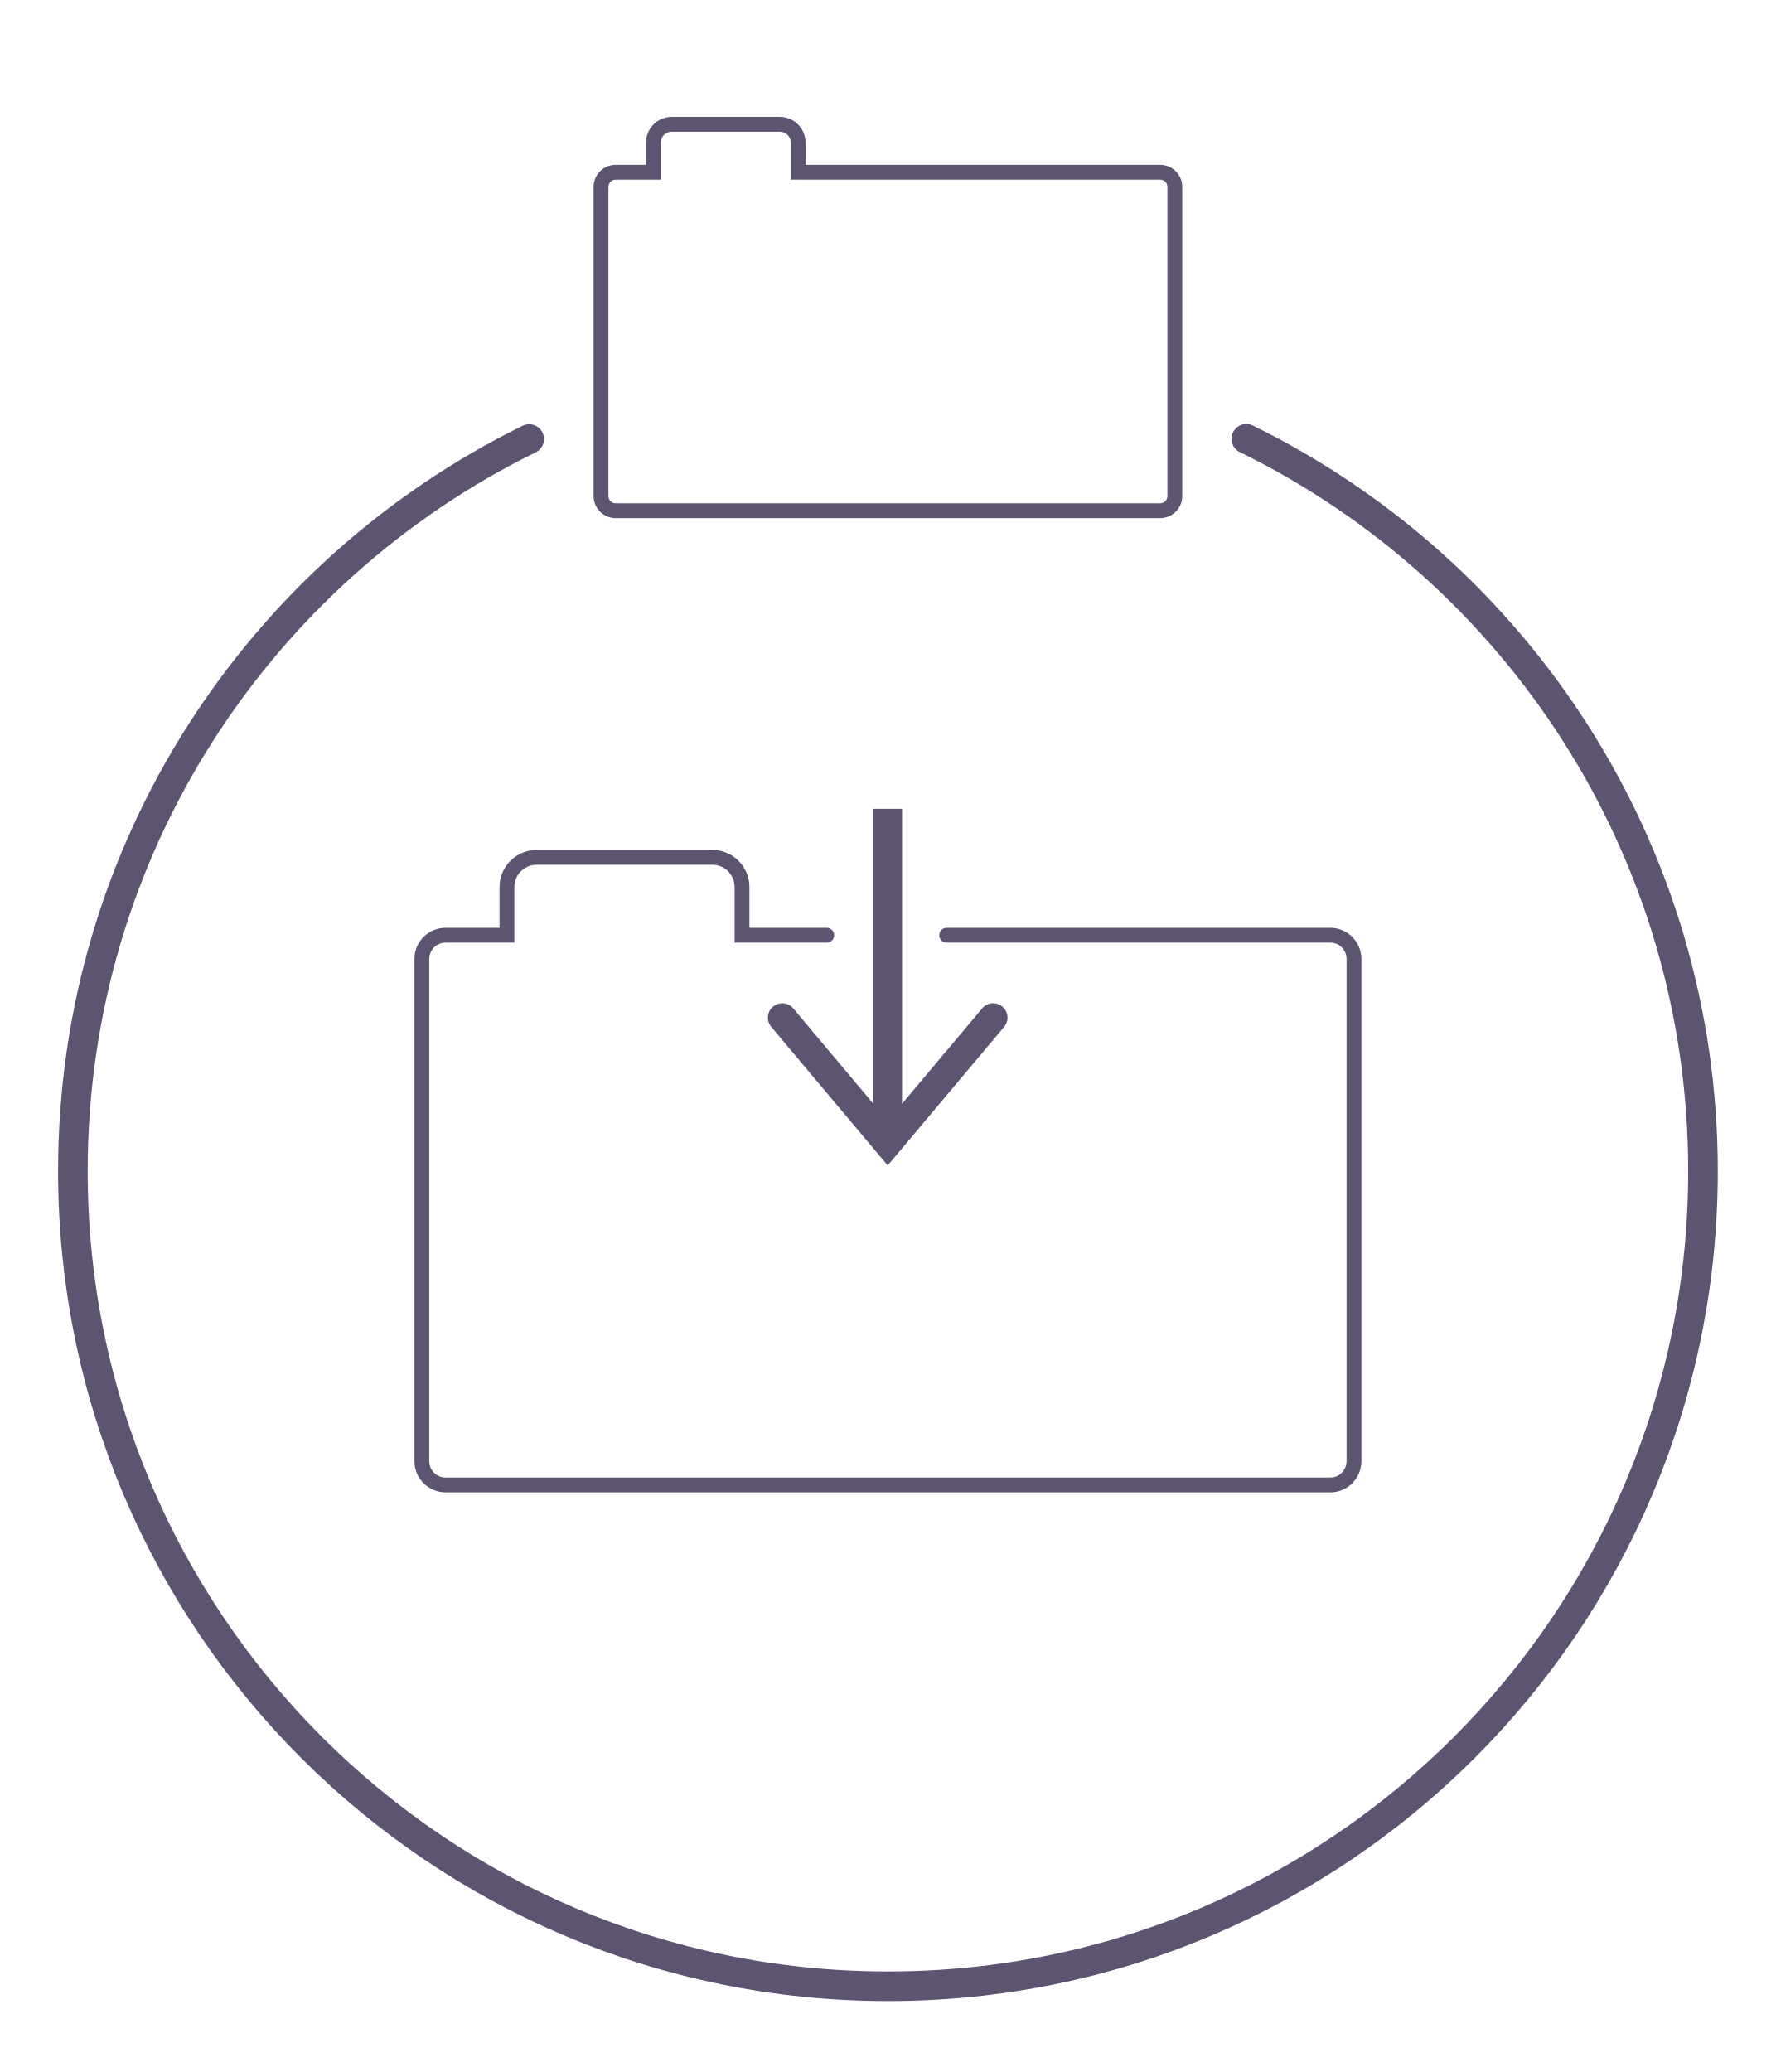
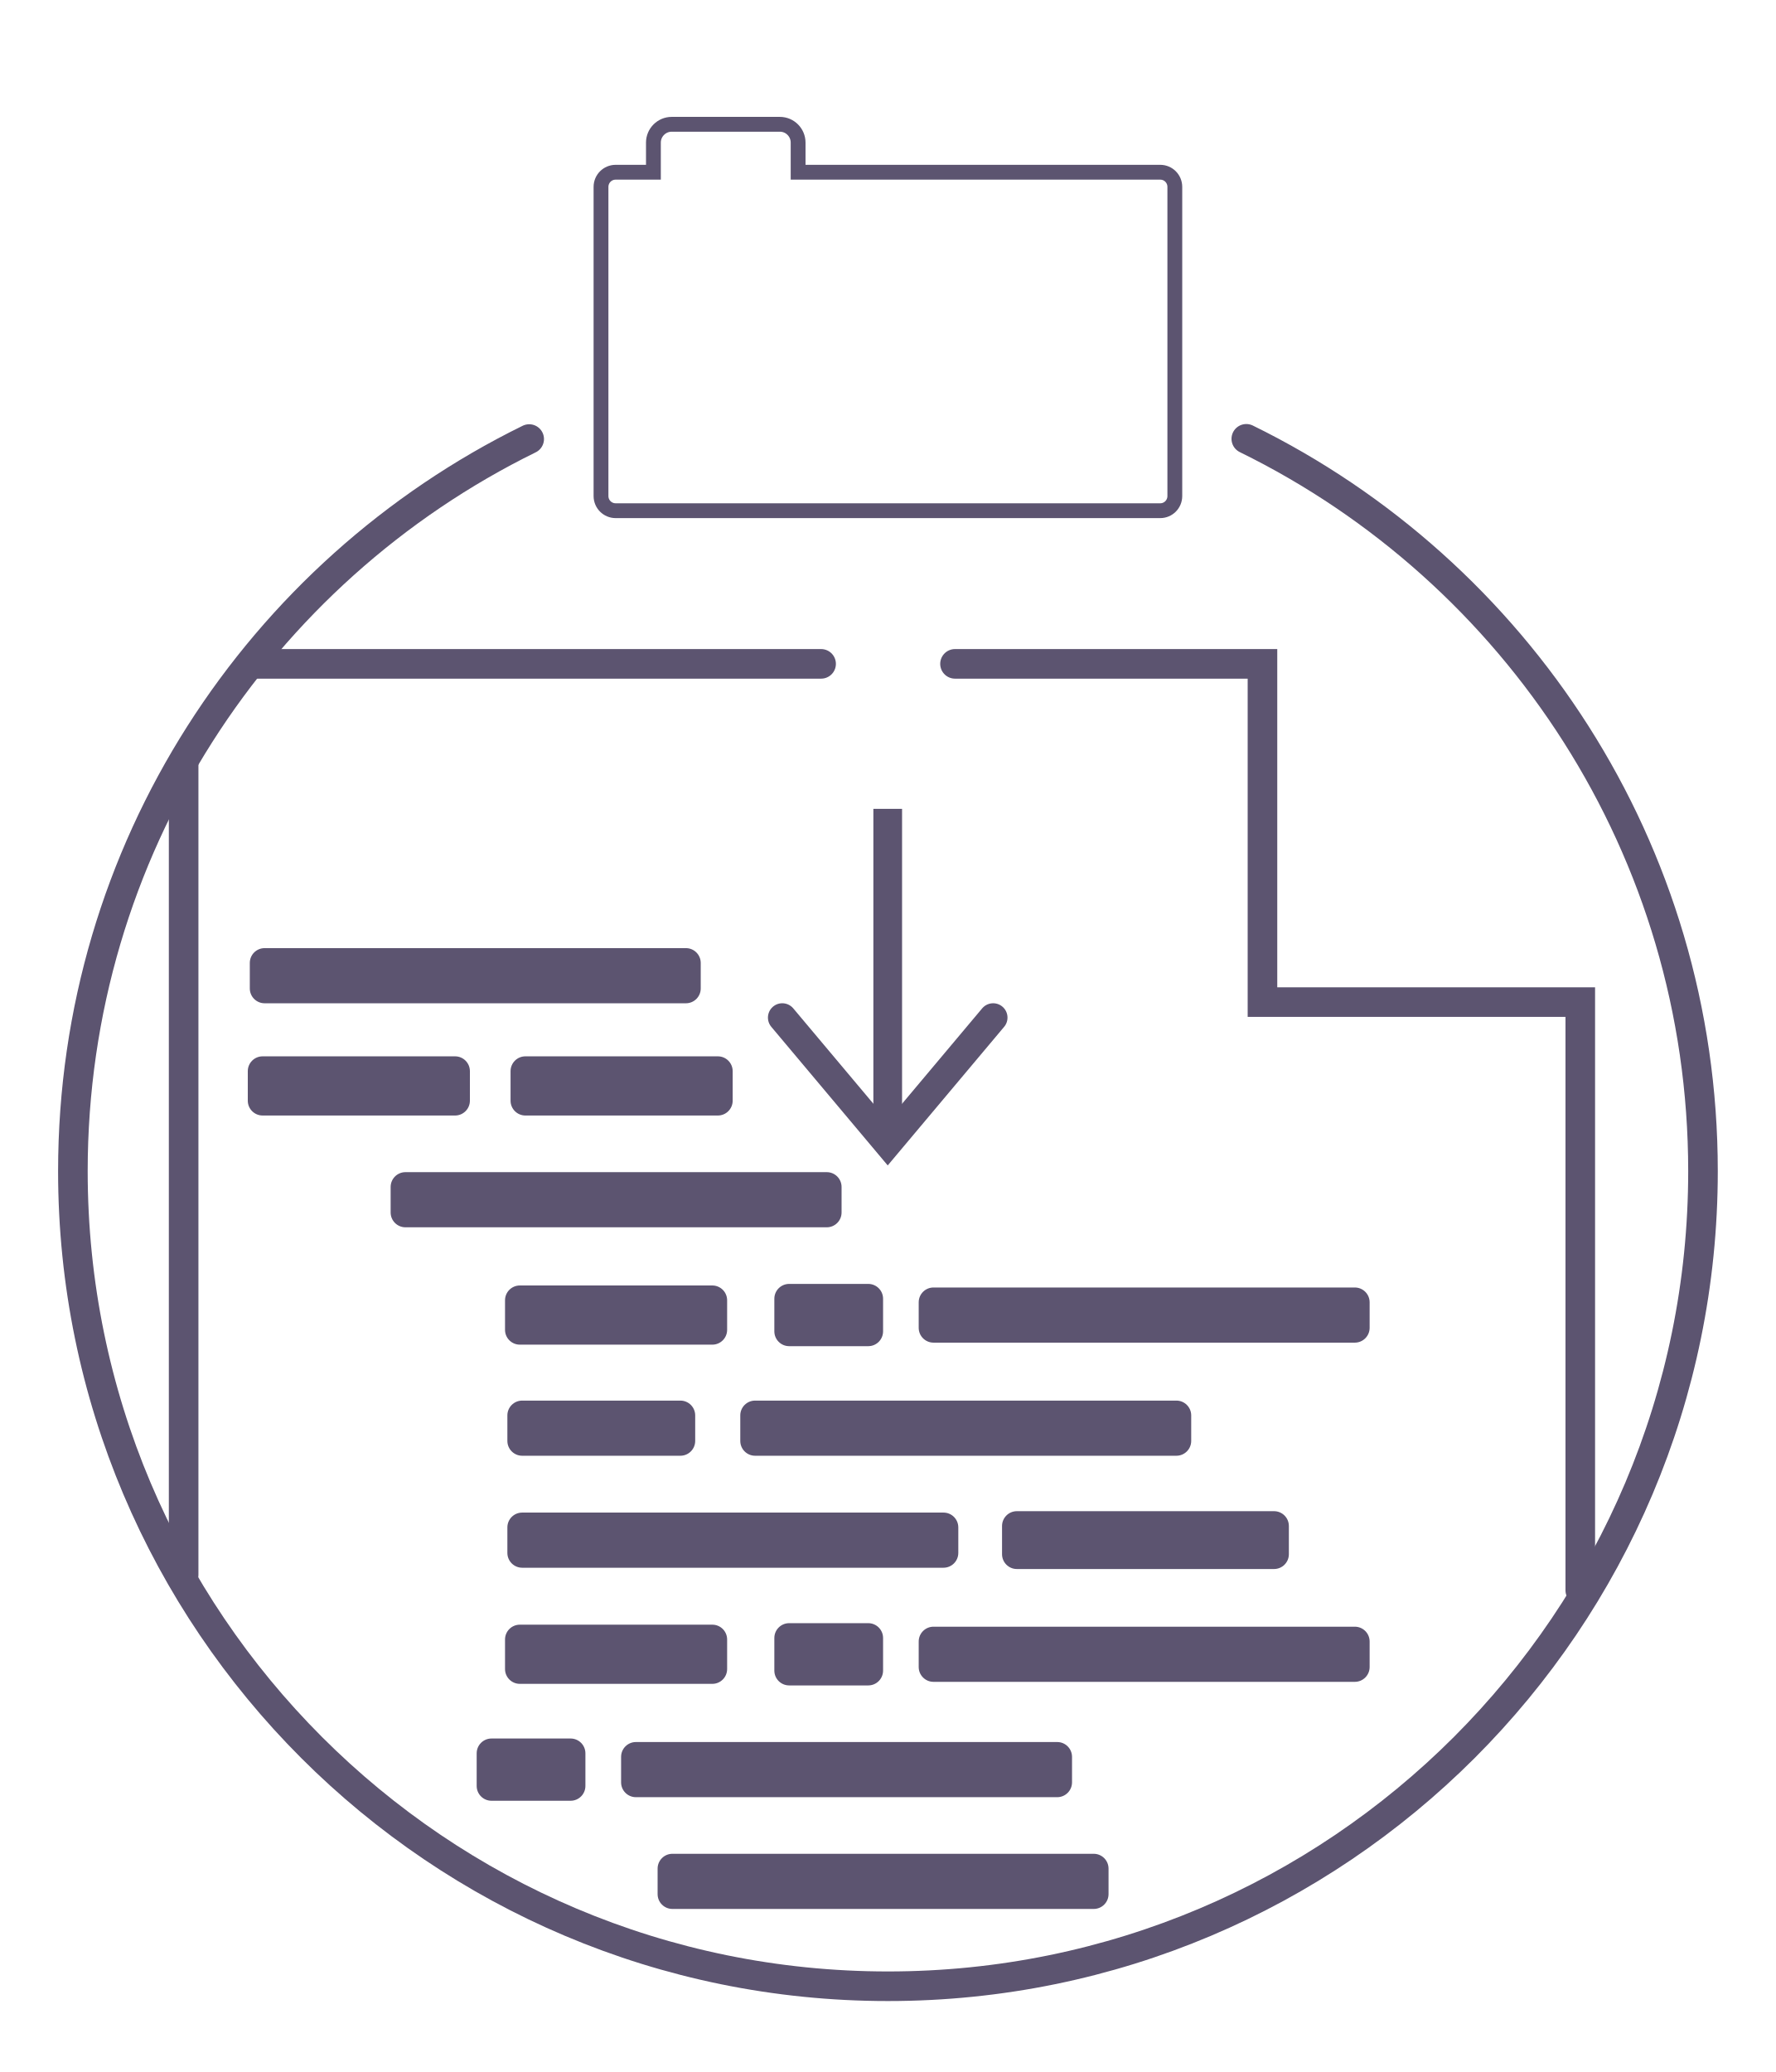
<svg xmlns="http://www.w3.org/2000/svg" width="120" height="140" version="1.1" viewBox="0 0 31.75 37.042">
  <g fill="none" stroke="#5c5470">
-     <g transform="matrix(0 .58186 -.58186 0 130.02 -42.996)" stroke-width=".882">
-       <path d="m105.16 192.94 3.856 3.24-3.856 3.24" stroke-linecap="round" />
-       <path d="m109.01 196.18h-10.266" />
-     </g>
-     <g stroke-linecap="round">
-       <path d="m22.282 7.845c4.836 2.371 8.165 7.342 8.165 13.092 0 8.048-6.524 14.572-14.572 14.572-8.048-1e-6 -14.572-6.524-14.572-14.572 0-5.746 3.326-10.716 8.158-13.088" stroke-width=".529" />
-       <path d="m14.78 16.719h-1.514v-0.861c0-0.292-0.238-0.531-0.53-0.531h-3.142c-0.292 0-0.531 0.239-0.531 0.531v0.861h-1.096c-0.235 0-0.425 0.19-0.425 0.425v8.978c0 0.235 0.19 0.425 0.425 0.425h15.816c0.235 0 0.424-0.19 0.424-0.425v-8.978c0-0.235-0.189-0.425-0.424-0.425h-6.858" stroke-width=".265" />
-       <path d="m12.009 2.222c-0.18 0-0.327 0.147-0.327 0.327v0.53h-0.675c-0.145 0-0.262 0.117-0.262 0.262v5.527c0 0.145 0.117 0.262 0.262 0.262h9.736c0.145 0 0.261-0.117 0.261-0.262v-5.527c0-0.145-0.116-0.262-0.261-0.262h-6.474v-0.53c0-0.18-0.146-0.327-0.326-0.327z" stroke-width=".265" />
-     </g>
+     <path d="m17.756 18.192-1.885 2.244-1.885-2.244" stroke-linecap="round" stroke-width=".513" />
+     <path d="m15.871 20.433v-5.973" stroke-width=".513" />
+     <path d="m22.282 7.845c4.836 2.371 8.165 7.342 8.165 13.092 0 8.048-6.524 14.572-14.572 14.572-8.048-1e-6 -14.572-6.524-14.572-14.572 0-5.746 3.326-10.716 8.158-13.088" stroke-linecap="round" stroke-width=".529" />
+     <path d="m12.009 2.222c-0.18 0-0.327 0.147-0.327 0.327v0.53h-0.675c-0.145 0-0.262 0.117-0.262 0.262v5.527c0 0.145 0.117 0.262 0.262 0.262h9.736c0.145 0 0.261-0.117 0.261-0.262v-5.527c0-0.145-0.116-0.262-0.261-0.262h-6.474v-0.53c0-0.18-0.146-0.327-0.326-0.327z" stroke-linecap="round" stroke-width=".265" />
  </g>
+   <rect x="4.466" y="16.95" width="8.062" height=".986" rx=".265" ry=".265" fill="#5c5470" />
+   <rect x="11.757" y="33.141" width="8.062" height=".986" rx=".265" ry=".265" fill="#5c5470" />
+   <g transform="translate(0 .99251)" fill="#5c5470">
+     <rect x="4.43" y="17.892" width="3.971" height="1.058" rx=".265" ry=".265" />
+     <rect x="9.128" y="17.892" width="3.971" height="1.058" rx=".265" ry=".265" />
+   </g>
+   <g fill="#5c5470">
+     <rect x="9.071" y="25.039" width="3.358" height=".986" rx=".265" ry=".265" />
+     <rect x="13.235" y="25.039" width="8.062" height=".986" rx=".265" ry=".265" />
+     <rect x="9.071" y="27.041" width="8.062" height=".986" rx=".265" ry=".265" />
+     <rect x="17.915" y="27.016" width="5.128" height="1.034" rx=".265" ry=".265" />
+     <rect x="6.984" y="20.955" width="8.062" height=".986" rx=".265" ry=".265" />
+   </g>
+   <g transform="translate(4.1202 11.12)" fill="#5c5470">
+     <rect x="6.984" y="20.023" width="8.062" height=".986" rx=".265" ry=".265" />
+     <rect x="4.402" y="19.96" width="1.944" height="1.113" rx=".265" ry=".265" />
+   </g>
+   <g fill="#5c5470">
+     <rect x="9.029" y="22.981" width="3.971" height="1.058" rx=".265" ry=".265" />
+     <rect x="16.425" y="23.017" width="8.062" height=".986" rx=".265" ry=".265" />
+     <rect x="13.844" y="22.953" width="1.944" height="1.113" rx=".265" ry=".265" />
+     <rect x="9.029" y="29.045" width="3.971" height="1.058" rx=".265" ry=".265" />
+     <rect x="16.425" y="29.081" width="8.062" height=".986" rx=".265" ry=".265" />
+     <rect x="13.844" y="29.018" width="1.944" height="1.113" rx=".265" ry=".265" />
+   </g>
+   <path d="m3.283 28.153v-14.492m1.299-1.793h10.098m2.394 0h5.497v6.047h5.682v10.515" fill="none" stroke="#5c5470" stroke-linecap="round" stroke-width=".529" />
</svg>
